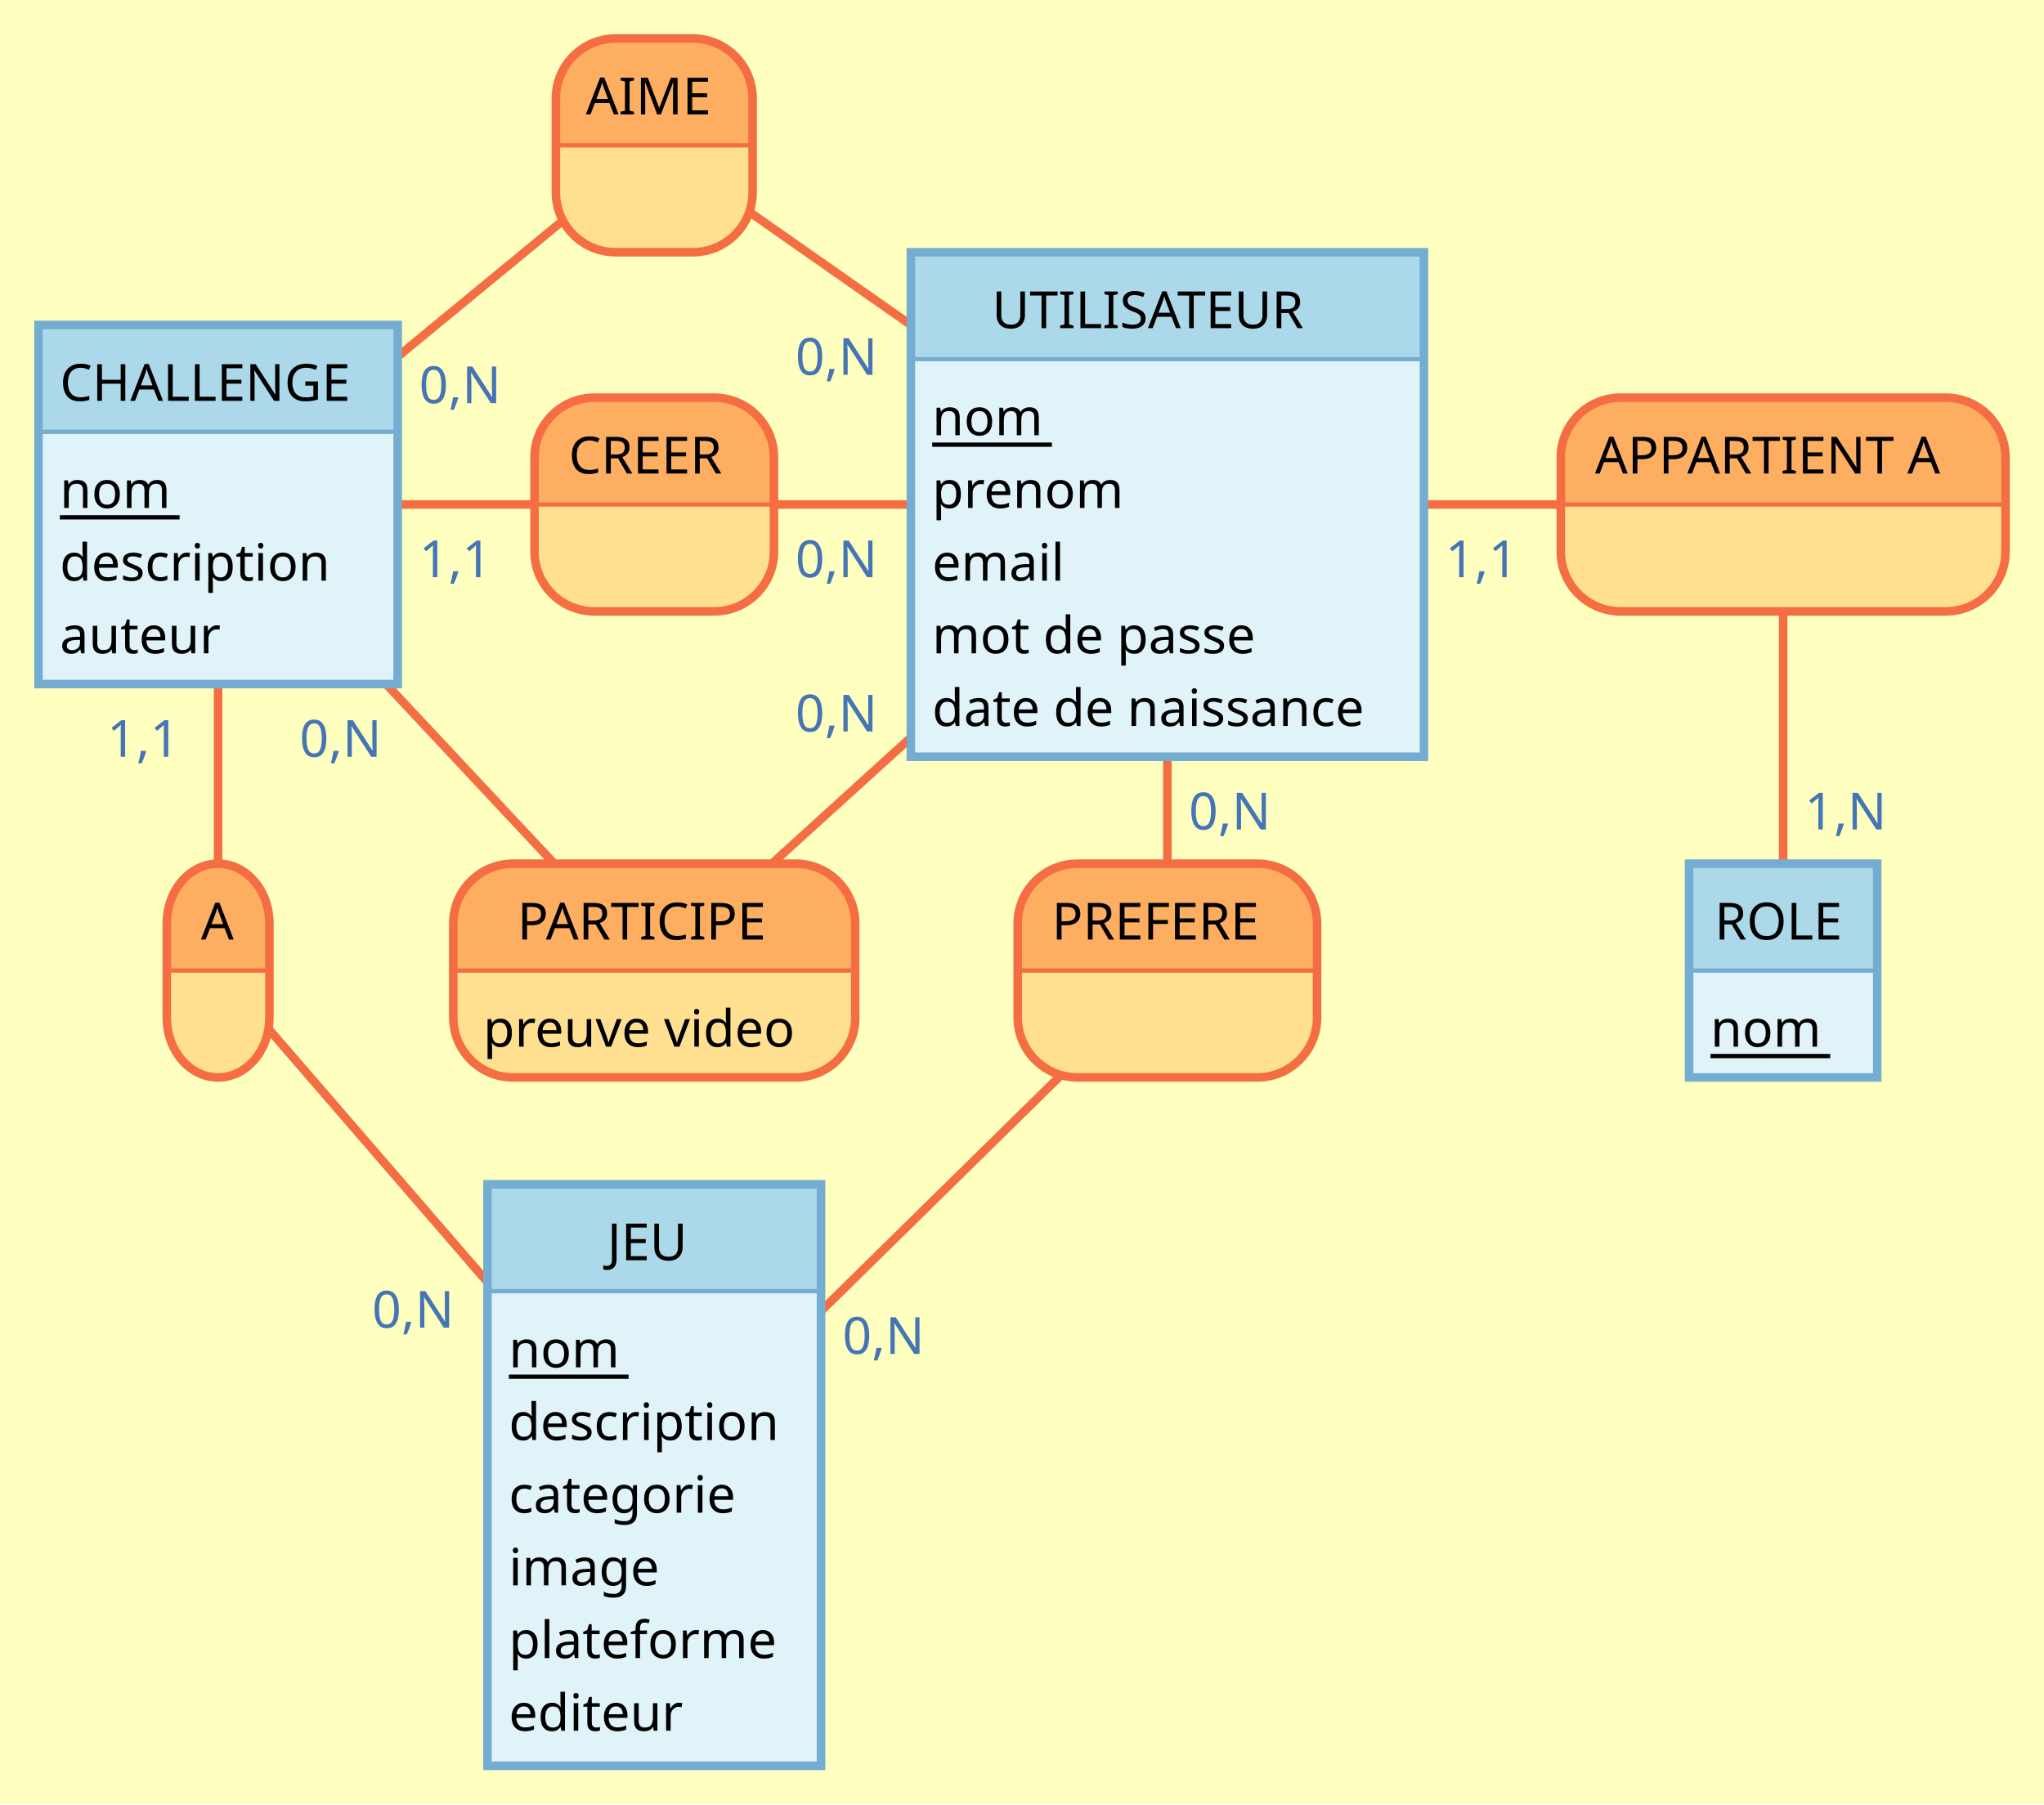
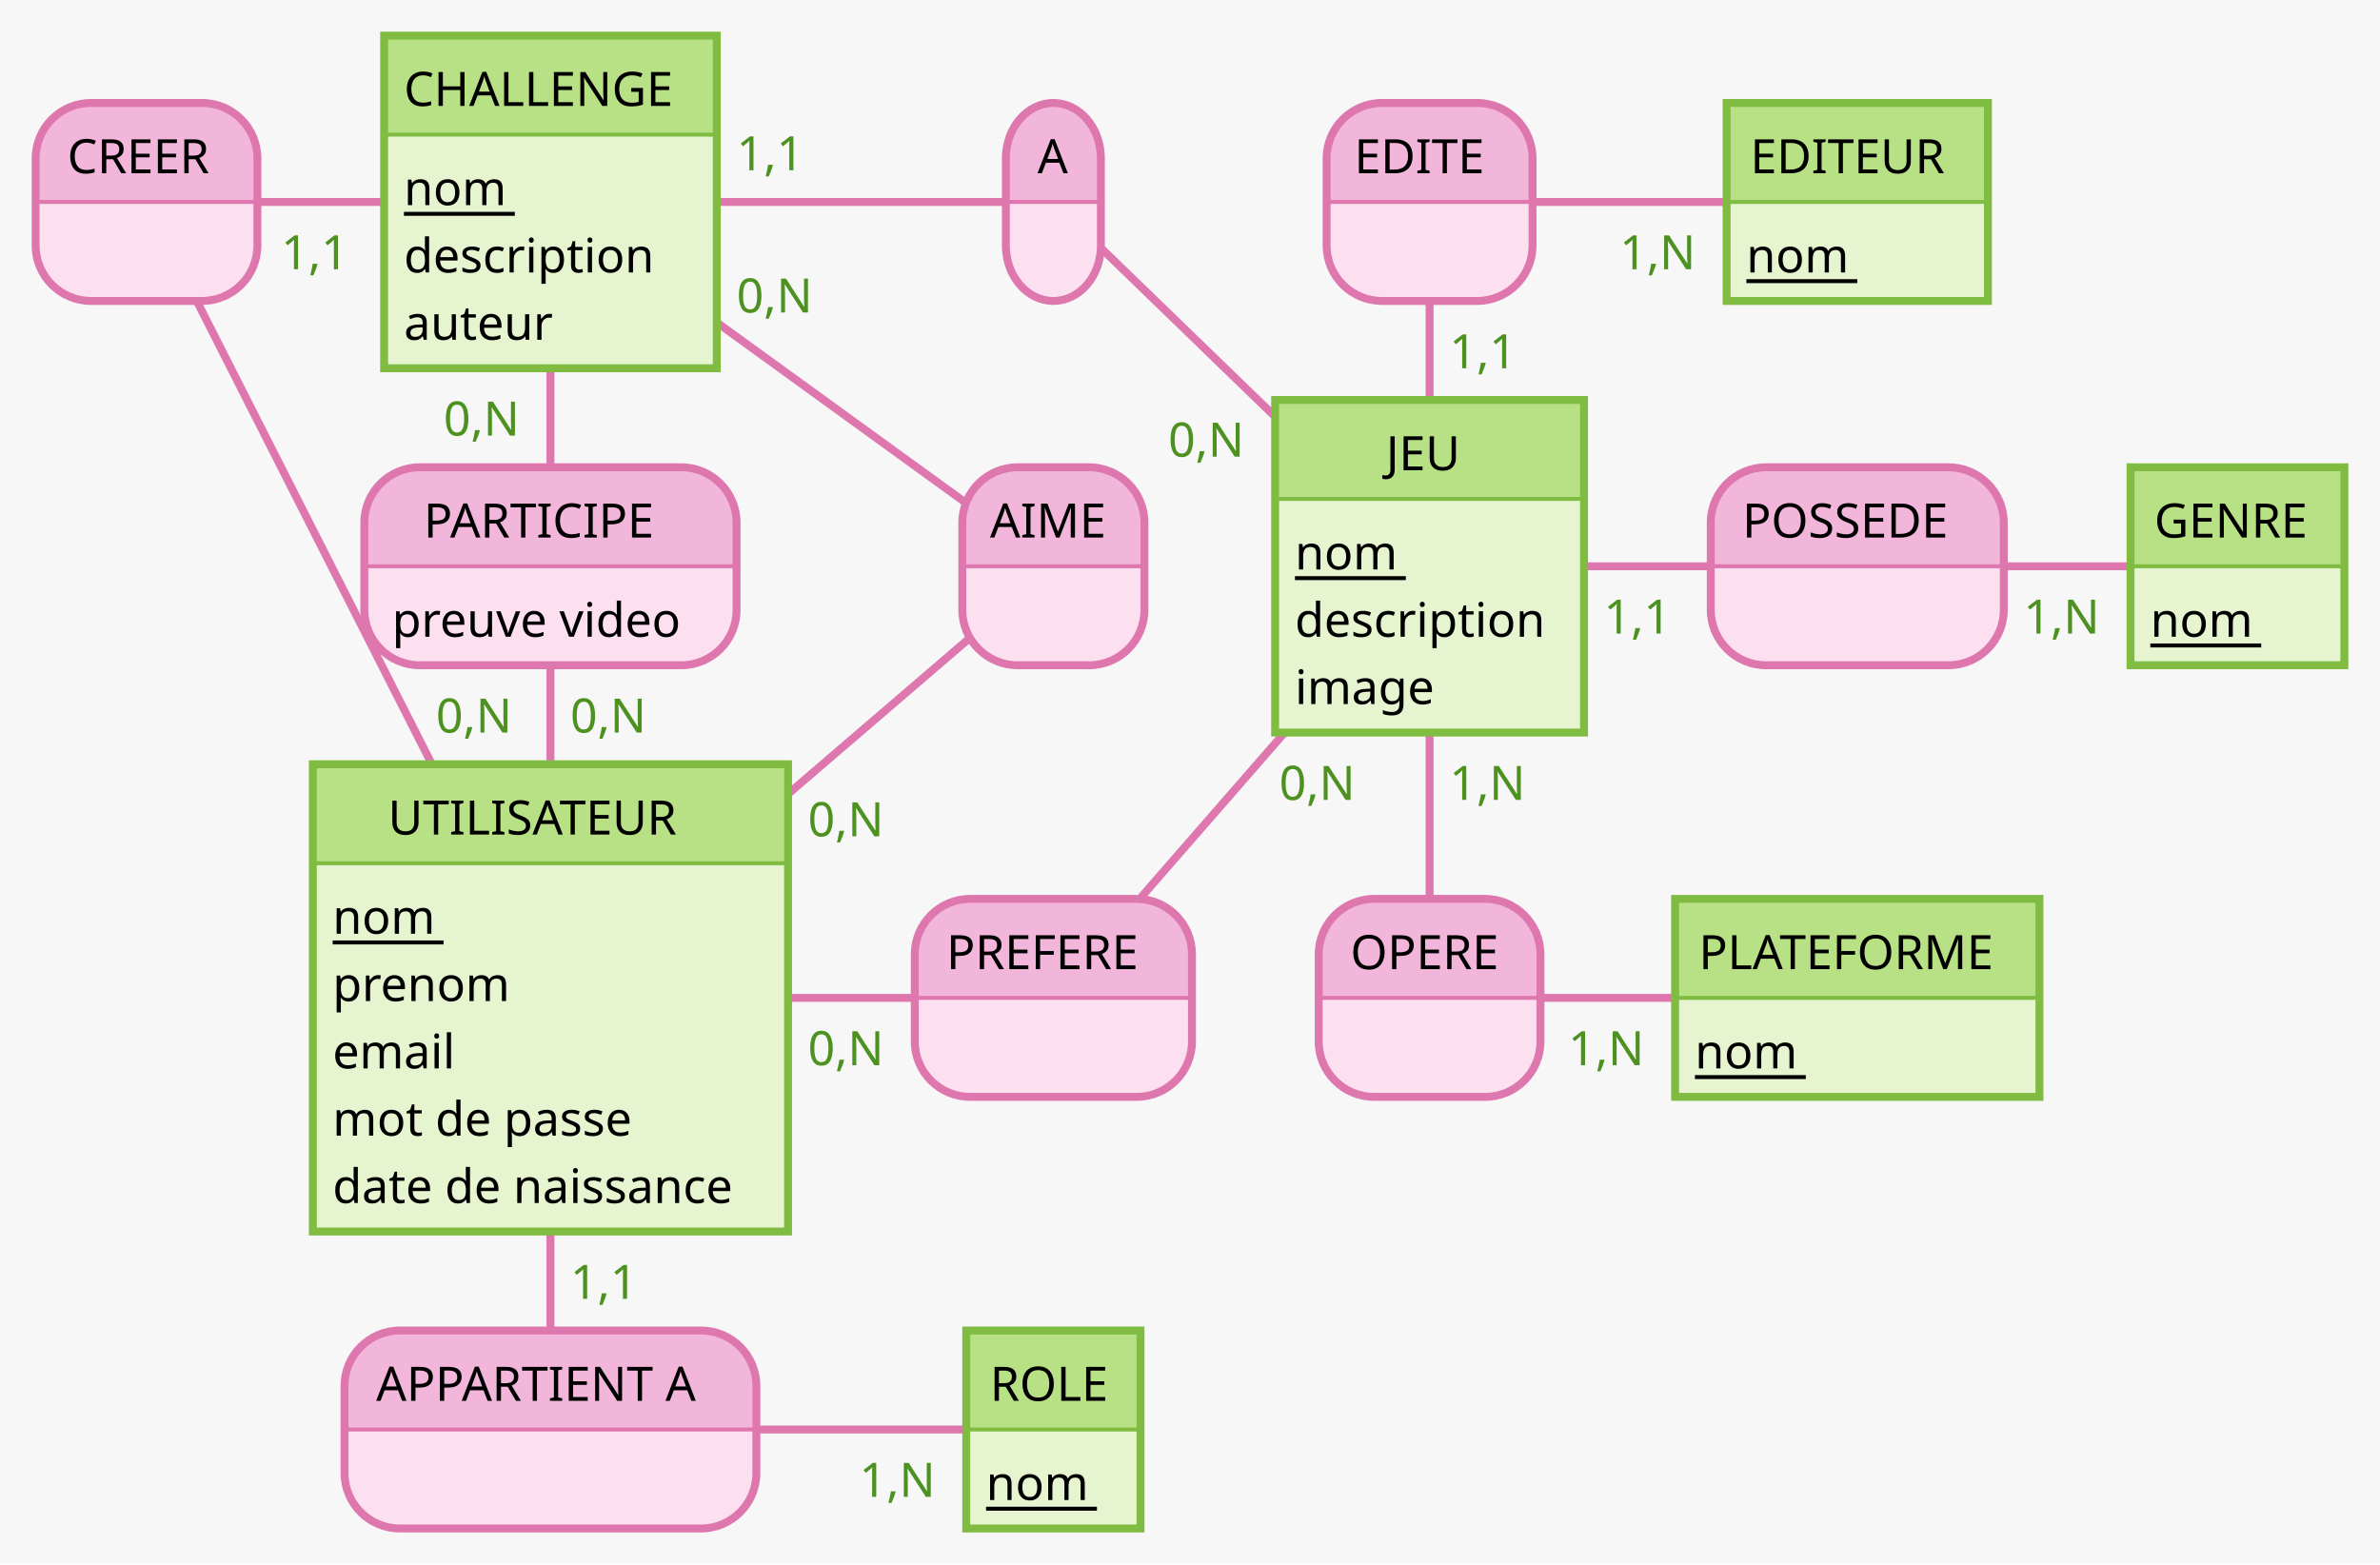
- <svg xmlns="http://www.w3.org/2000/svg" width="478" height="422" viewBox="0 0 478 422">
-   <rect x="0" y="0" width="478" height="422" fill="#ffffbf" stroke="none" stroke-width="0" />
-   <g>
-     <line x1="273" y1="118" x2="153" y2="34" stroke="#f46d43" stroke-width="2" />
-     <line x1="51" y1="118" x2="153" y2="34" stroke="#f46d43" stroke-width="2" />
-     <g>
-       <path d="M162 9 a14 14 90 0 1 14 14 V34 h-46 V23 a14 14 90 0 1 14 -14" fill="#fdae61" stroke="#fdae61" stroke-width="0" />
-       <path d="M176 34 v11 a14 14 90 0 1 -14 14 H144 a14 14 90 0 1 -14 -14 V34 H46" fill="#fee090" stroke="#fee090" stroke-width="0" />
-       <rect x="130" y="9" width="46" height="50" fill="none" rx="14" stroke="#f46d43" stroke-width="2" />
-       <line x1="130" y1="34" x2="176" y2="34" stroke="#f46d43" stroke-width="1" />
-       <text x="137" y="26.75" fill="#000000" font-family="Verdana" font-size="12">AIME</text>
-     </g>
-     <text x="186" y="87.67" fill="#4575b4" font-family="Verdana" font-size="12">0,N</text>
-     <text x="98" y="94.3" fill="#4575b4" font-family="Verdana" font-size="12">0,N</text>
-   </g>
-   <g>
-     <line x1="51" y1="118" x2="153" y2="118" stroke="#f46d43" stroke-width="2" />
-     <line x1="273" y1="118" x2="153" y2="118" stroke="#f46d43" stroke-width="2" />
-     <g>
-       <path d="M167 93 a14 14 90 0 1 14 14 V118 h-56 V107 a14 14 90 0 1 14 -14" fill="#fdae61" stroke="#fdae61" stroke-width="0" />
-       <path d="M181 118 v11 a14 14 90 0 1 -14 14 H139 a14 14 90 0 1 -14 -14 V118 H56" fill="#fee090" stroke="#fee090" stroke-width="0" />
-       <rect x="125" y="93" width="56" height="50" fill="none" rx="14" stroke="#f46d43" stroke-width="2" />
-       <line x1="125" y1="118" x2="181" y2="118" stroke="#f46d43" stroke-width="1" />
-       <text x="133" y="110.75" fill="#000000" font-family="Verdana" font-size="12">CREER</text>
-     </g>
-     <text x="98" y="135" fill="#4575b4" font-family="Verdana" font-size="12">1,1</text>
-     <text x="186" y="135" fill="#4575b4" font-family="Verdana" font-size="12">0,N</text>
-   </g>
-   <g>
-     <line x1="273" y1="118" x2="417" y2="118" stroke="#f46d43" stroke-width="2" />
-     <line x1="417" y1="227" x2="417" y2="118" stroke="#f46d43" stroke-width="2" />
-     <g>
-       <path d="M455 93 a14 14 90 0 1 14 14 V118 h-104 V107 a14 14 90 0 1 14 -14" fill="#fdae61" stroke="#fdae61" stroke-width="0" />
-       <path d="M469 118 v11 a14 14 90 0 1 -14 14 H379 a14 14 90 0 1 -14 -14 V118 H104" fill="#fee090" stroke="#fee090" stroke-width="0" />
-       <rect x="365" y="93" width="104" height="50" fill="none" rx="14" stroke="#f46d43" stroke-width="2" />
-       <line x1="365" y1="118" x2="469" y2="118" stroke="#f46d43" stroke-width="1" />
-       <text x="373" y="110.75" fill="#000000" font-family="Verdana" font-size="12">APPARTIENT A</text>
-     </g>
-     <text x="338" y="135" fill="#4575b4" font-family="Verdana" font-size="12">1,1</text>
-     <text x="422" y="194" fill="#4575b4" font-family="Verdana" font-size="12">1,N</text>
-   </g>
-   <g>
-     <line x1="153" y1="345" x2="51" y2="227" stroke="#f46d43" stroke-width="2" />
-     <line x1="51" y1="118" x2="51" y2="227" stroke="#f46d43" stroke-width="2" />
-     <g>
-       <path d="M49 202 a14 14 90 0 1 14 14 V227 h-24 V216 a14 14 90 0 1 14 -14" fill="#fdae61" stroke="#fdae61" stroke-width="0" />
-       <path d="M63 227 v11 a14 14 90 0 1 -14 14 H53 a14 14 90 0 1 -14 -14 V227 H24" fill="#fee090" stroke="#fee090" stroke-width="0" />
-       <rect x="39" y="202" width="24" height="50" fill="none" rx="14" stroke="#f46d43" stroke-width="2" />
-       <line x1="39" y1="227" x2="63" y2="227" stroke="#f46d43" stroke-width="1" />
-       <text x="47" y="219.75" fill="#000000" font-family="Verdana" font-size="12">A</text>
-     </g>
-     <text x="87" y="310.54" fill="#4575b4" font-family="Verdana" font-size="12">0,N</text>
-     <text x="25" y="177" fill="#4575b4" font-family="Verdana" font-size="12">1,1</text>
-   </g>
-   <g>
-     <line x1="273" y1="118" x2="153" y2="227" stroke="#f46d43" stroke-width="2" />
-     <line x1="51" y1="118" x2="153" y2="227" stroke="#f46d43" stroke-width="2" />
-     <g>
-       <path d="M186 202 a14 14 90 0 1 14 14 V227 h-94 V216 a14 14 90 0 1 14 -14" fill="#fdae61" stroke="#fdae61" stroke-width="0" />
-       <path d="M200 227 v11 a14 14 90 0 1 -14 14 H120 a14 14 90 0 1 -14 -14 V227 H94" fill="#fee090" stroke="#fee090" stroke-width="0" />
-       <rect x="106" y="202" width="94" height="50" fill="none" rx="14" stroke="#f46d43" stroke-width="2" />
-       <line x1="106" y1="227" x2="200" y2="227" stroke="#f46d43" stroke-width="1" />
-       <text x="121" y="219.75" fill="#000000" font-family="Verdana" font-size="12">PARTICIPE</text>
-       <text x="113" y="244.8" fill="#000000" font-family="Verdana" font-size="12">preuve video</text>
-     </g>
-     <text x="186" y="171.09" fill="#4575b4" font-family="Verdana" font-size="12">0,N</text>
-     <text x="70.04" y="177" fill="#4575b4" font-family="Verdana" font-size="12">0,N</text>
-   </g>
-   <g>
-     <line x1="273" y1="118" x2="273" y2="227" stroke="#f46d43" stroke-width="2" />
-     <line x1="153" y1="345" x2="273" y2="227" stroke="#f46d43" stroke-width="2" />
-     <g>
-       <path d="M294 202 a14 14 90 0 1 14 14 V227 h-70 V216 a14 14 90 0 1 14 -14" fill="#fdae61" stroke="#fdae61" stroke-width="0" />
-       <path d="M308 227 v11 a14 14 90 0 1 -14 14 H252 a14 14 90 0 1 -14 -14 V227 H70" fill="#fee090" stroke="#fee090" stroke-width="0" />
-       <rect x="238" y="202" width="70" height="50" fill="none" rx="14" stroke="#f46d43" stroke-width="2" />
-       <line x1="238" y1="227" x2="308" y2="227" stroke="#f46d43" stroke-width="1" />
-       <text x="246" y="219.75" fill="#000000" font-family="Verdana" font-size="12">PREFERE</text>
-     </g>
-     <text x="278" y="194" fill="#4575b4" font-family="Verdana" font-size="12">0,N</text>
-     <text x="197" y="316.66" fill="#4575b4" font-family="Verdana" font-size="12">0,N</text>
-   </g>
-   <g>
-     <g>
-       <rect x="9" y="76" width="84" height="25" fill="#abd9e9" stroke="none" stroke-width="0" opacity="1" />
-       <rect x="9" y="101" width="84" height="59" fill="#e0f3f8" stroke="none" stroke-width="0" opacity="1" />
-       <rect x="9" y="76" width="84" height="84" fill="none" stroke="#74add1" stroke-width="2" opacity="1" />
-       <line x1="9" y1="101" x2="93" y2="101" stroke="#74add1" stroke-width="1" />
-     </g>
-     <text x="14" y="93.75" fill="#000000" font-family="Verdana" font-size="12">CHALLENGE</text>
-     <text x="14" y="118.8" fill="#000000" font-family="Verdana" font-size="12">nom</text>
-     <line x1="14" y1="121" x2="42" y2="121" stroke="#000000" stroke-width="1" />
-     <text x="14" y="135.8" fill="#000000" font-family="Verdana" font-size="12">description</text>
-     <text x="14" y="152.8" fill="#000000" font-family="Verdana" font-size="12">auteur</text>
-   </g>
-   <g>
-     <g>
-       <rect x="213" y="59" width="120" height="25" fill="#abd9e9" stroke="none" stroke-width="0" opacity="1" />
-       <rect x="213" y="84" width="120" height="93" fill="#e0f3f8" stroke="none" stroke-width="0" opacity="1" />
-       <rect x="213" y="59" width="120" height="118" fill="none" stroke="#74add1" stroke-width="2" opacity="1" />
-       <line x1="213" y1="84" x2="333" y2="84" stroke="#74add1" stroke-width="1" />
-     </g>
-     <text x="232" y="76.75" fill="#000000" font-family="Verdana" font-size="12">UTILISATEUR</text>
-     <text x="218" y="101.8" fill="#000000" font-family="Verdana" font-size="12">nom</text>
-     <line x1="218" y1="104" x2="246" y2="104" stroke="#000000" stroke-width="1" />
-     <text x="218" y="118.8" fill="#000000" font-family="Verdana" font-size="12">prenom</text>
-     <text x="218" y="135.8" fill="#000000" font-family="Verdana" font-size="12">email</text>
-     <text x="218" y="152.8" fill="#000000" font-family="Verdana" font-size="12">mot de passe</text>
-     <text x="218" y="169.8" fill="#000000" font-family="Verdana" font-size="12">date de naissance</text>
-   </g>
-   <g>
-     <g>
-       <rect x="395" y="202" width="44" height="25" fill="#abd9e9" stroke="none" stroke-width="0" opacity="1" />
-       <rect x="395" y="227" width="44" height="25" fill="#e0f3f8" stroke="none" stroke-width="0" opacity="1" />
-       <rect x="395" y="202" width="44" height="50" fill="none" stroke="#74add1" stroke-width="2" opacity="1" />
-       <line x1="395" y1="227" x2="439" y2="227" stroke="#74add1" stroke-width="1" />
-     </g>
-     <text x="401" y="219.75" fill="#000000" font-family="Verdana" font-size="12">ROLE</text>
-     <text x="400" y="244.8" fill="#000000" font-family="Verdana" font-size="12">nom</text>
-     <line x1="400" y1="247" x2="428" y2="247" stroke="#000000" stroke-width="1" />
-   </g>
-   <g>
-     <g>
-       <rect x="114" y="277" width="78" height="25" fill="#abd9e9" stroke="none" stroke-width="0" opacity="1" />
-       <rect x="114" y="302" width="78" height="111" fill="#e0f3f8" stroke="none" stroke-width="0" opacity="1" />
-       <rect x="114" y="277" width="78" height="136" fill="none" stroke="#74add1" stroke-width="2" opacity="1" />
-       <line x1="114" y1="302" x2="192" y2="302" stroke="#74add1" stroke-width="1" />
-     </g>
-     <text x="142" y="294.75" fill="#000000" font-family="Verdana" font-size="12">JEU</text>
-     <text x="119" y="319.8" fill="#000000" font-family="Verdana" font-size="12">nom</text>
-     <line x1="119" y1="322" x2="147" y2="322" stroke="#000000" stroke-width="1" />
-     <text x="119" y="336.8" fill="#000000" font-family="Verdana" font-size="12">description</text>
-     <text x="119" y="353.8" fill="#000000" font-family="Verdana" font-size="12">categorie</text>
-     <text x="119" y="370.8" fill="#000000" font-family="Verdana" font-size="12">image</text>
-     <text x="119" y="387.8" fill="#000000" font-family="Verdana" font-size="12">plateforme</text>
-     <text x="119" y="404.8" fill="#000000" font-family="Verdana" font-size="12">editeur</text>
+ <svg xmlns="http://www.w3.org/2000/svg" width="601" height="395" viewBox="0 0 601 395">
+   <rect x="0" y="0" width="601" height="395" fill="#f7f7f7" stroke="none" stroke-width="0" />
+   <g>
+     <line x1="139" y1="51" x2="37" y2="51" stroke="#de77ae" stroke-width="2" />
+     <line x1="139" y1="252" x2="37" y2="51" stroke="#de77ae" stroke-width="2" />
+     <g>
+       <path d="M51 26 a14 14 90 0 1 14 14 V51 h-56 V40 a14 14 90 0 1 14 -14" fill="#f1b6da" stroke="#f1b6da" stroke-width="0" />
+       <path d="M65 51 v11 a14 14 90 0 1 -14 14 H23 a14 14 90 0 1 -14 -14 V51 H56" fill="#fde0ef" stroke="#fde0ef" stroke-width="0" />
+       <rect x="9" y="26" width="56" height="50" fill="none" rx="14" stroke="#de77ae" stroke-width="2" />
+       <line x1="9" y1="51" x2="65" y2="51" stroke="#de77ae" stroke-width="1" />
+       <text x="17" y="43.75" fill="#000000" font-family="Verdana" font-size="12">CREER</text>
+     </g>
+     <text x="71" y="68" fill="#4d9221" font-family="Verdana" font-size="12">1,1</text>
+     <text x="110.09" y="185" fill="#4d9221" font-family="Verdana" font-size="12">0,N</text>
+   </g>
+   <g>
+     <line x1="361" y1="143" x2="266" y2="51" stroke="#de77ae" stroke-width="2" />
+     <line x1="139" y1="51" x2="266" y2="51" stroke="#de77ae" stroke-width="2" />
+     <g>
+       <path d="M264 26 a14 14 90 0 1 14 14 V51 h-24 V40 a14 14 90 0 1 14 -14" fill="#f1b6da" stroke="#f1b6da" stroke-width="0" />
+       <path d="M278 51 v11 a14 14 90 0 1 -14 14 H268 a14 14 90 0 1 -14 -14 V51 H24" fill="#fde0ef" stroke="#fde0ef" stroke-width="0" />
+       <rect x="254" y="26" width="24" height="50" fill="none" rx="14" stroke="#de77ae" stroke-width="2" />
+       <line x1="254" y1="51" x2="278" y2="51" stroke="#de77ae" stroke-width="1" />
+       <text x="262" y="43.75" fill="#000000" font-family="Verdana" font-size="12">A</text>
+     </g>
+     <text x="295" y="115.32" fill="#4d9221" font-family="Verdana" font-size="12">0,N</text>
+     <text x="186" y="43" fill="#4d9221" font-family="Verdana" font-size="12">1,1</text>
+   </g>
+   <g>
+     <line x1="469" y1="51" x2="361" y2="51" stroke="#de77ae" stroke-width="2" />
+     <line x1="361" y1="143" x2="361" y2="51" stroke="#de77ae" stroke-width="2" />
+     <g>
+       <path d="M373 26 a14 14 90 0 1 14 14 V51 h-52 V40 a14 14 90 0 1 14 -14" fill="#f1b6da" stroke="#f1b6da" stroke-width="0" />
+       <path d="M387 51 v11 a14 14 90 0 1 -14 14 H349 a14 14 90 0 1 -14 -14 V51 H52" fill="#fde0ef" stroke="#fde0ef" stroke-width="0" />
+       <rect x="335" y="26" width="52" height="50" fill="none" rx="14" stroke="#de77ae" stroke-width="2" />
+       <line x1="335" y1="51" x2="387" y2="51" stroke="#de77ae" stroke-width="1" />
+       <text x="342" y="43.75" fill="#000000" font-family="Verdana" font-size="12">EDITE</text>
+     </g>
+     <text x="409" y="68" fill="#4d9221" font-family="Verdana" font-size="12">1,N</text>
+     <text x="366" y="93" fill="#4d9221" font-family="Verdana" font-size="12">1,1</text>
+   </g>
+   <g>
+     <line x1="139" y1="252" x2="139" y2="143" stroke="#de77ae" stroke-width="2" />
+     <line x1="139" y1="51" x2="139" y2="143" stroke="#de77ae" stroke-width="2" />
+     <g>
+       <path d="M172 118 a14 14 90 0 1 14 14 V143 h-94 V132 a14 14 90 0 1 14 -14" fill="#f1b6da" stroke="#f1b6da" stroke-width="0" />
+       <path d="M186 143 v11 a14 14 90 0 1 -14 14 H106 a14 14 90 0 1 -14 -14 V143 H94" fill="#fde0ef" stroke="#fde0ef" stroke-width="0" />
+       <rect x="92" y="118" width="94" height="50" fill="none" rx="14" stroke="#de77ae" stroke-width="2" />
+       <line x1="92" y1="143" x2="186" y2="143" stroke="#de77ae" stroke-width="1" />
+       <text x="107" y="135.75" fill="#000000" font-family="Verdana" font-size="12">PARTICIPE</text>
+       <text x="99" y="160.8" fill="#000000" font-family="Verdana" font-size="12">preuve video</text>
+     </g>
+     <text x="144" y="185" fill="#4d9221" font-family="Verdana" font-size="12">0,N</text>
+     <text x="112" y="110" fill="#4d9221" font-family="Verdana" font-size="12">0,N</text>
+   </g>
+   <g>
+     <line x1="139" y1="252" x2="266" y2="143" stroke="#de77ae" stroke-width="2" />
+     <line x1="139" y1="51" x2="266" y2="143" stroke="#de77ae" stroke-width="2" />
+     <g>
+       <path d="M275 118 a14 14 90 0 1 14 14 V143 h-46 V132 a14 14 90 0 1 14 -14" fill="#f1b6da" stroke="#f1b6da" stroke-width="0" />
+       <path d="M289 143 v11 a14 14 90 0 1 -14 14 H257 a14 14 90 0 1 -14 -14 V143 H46" fill="#fde0ef" stroke="#fde0ef" stroke-width="0" />
+       <rect x="243" y="118" width="46" height="50" fill="none" rx="14" stroke="#de77ae" stroke-width="2" />
+       <line x1="243" y1="143" x2="289" y2="143" stroke="#de77ae" stroke-width="1" />
+       <text x="250" y="135.75" fill="#000000" font-family="Verdana" font-size="12">AIME</text>
+     </g>
+     <text x="204" y="211.19" fill="#4d9221" font-family="Verdana" font-size="12">0,N</text>
+     <text x="186" y="78.92" fill="#4d9221" font-family="Verdana" font-size="12">0,N</text>
+   </g>
+   <g>
+     <line x1="565" y1="143" x2="469" y2="143" stroke="#de77ae" stroke-width="2" />
+     <line x1="361" y1="143" x2="469" y2="143" stroke="#de77ae" stroke-width="2" />
+     <g>
+       <path d="M492 118 a14 14 90 0 1 14 14 V143 h-74 V132 a14 14 90 0 1 14 -14" fill="#f1b6da" stroke="#f1b6da" stroke-width="0" />
+       <path d="M506 143 v11 a14 14 90 0 1 -14 14 H446 a14 14 90 0 1 -14 -14 V143 H74" fill="#fde0ef" stroke="#fde0ef" stroke-width="0" />
+       <rect x="432" y="118" width="74" height="50" fill="none" rx="14" stroke="#de77ae" stroke-width="2" />
+       <line x1="432" y1="143" x2="506" y2="143" stroke="#de77ae" stroke-width="1" />
+       <text x="440" y="135.75" fill="#000000" font-family="Verdana" font-size="12">POSSEDE</text>
+     </g>
+     <text x="511" y="160" fill="#4d9221" font-family="Verdana" font-size="12">1,N</text>
+     <text x="405" y="160" fill="#4d9221" font-family="Verdana" font-size="12">1,1</text>
+   </g>
+   <g>
+     <line x1="139" y1="252" x2="266" y2="252" stroke="#de77ae" stroke-width="2" />
+     <line x1="361" y1="143" x2="266" y2="252" stroke="#de77ae" stroke-width="2" />
+     <g>
+       <path d="M287 227 a14 14 90 0 1 14 14 V252 h-70 V241 a14 14 90 0 1 14 -14" fill="#f1b6da" stroke="#f1b6da" stroke-width="0" />
+       <path d="M301 252 v11 a14 14 90 0 1 -14 14 H245 a14 14 90 0 1 -14 -14 V252 H70" fill="#fde0ef" stroke="#fde0ef" stroke-width="0" />
+       <rect x="231" y="227" width="70" height="50" fill="none" rx="14" stroke="#de77ae" stroke-width="2" />
+       <line x1="231" y1="252" x2="301" y2="252" stroke="#de77ae" stroke-width="1" />
+       <text x="239" y="244.75" fill="#000000" font-family="Verdana" font-size="12">PREFERE</text>
+     </g>
+     <text x="204" y="269" fill="#4d9221" font-family="Verdana" font-size="12">0,N</text>
+     <text x="323.01" y="202" fill="#4d9221" font-family="Verdana" font-size="12">0,N</text>
+   </g>
+   <g>
+     <line x1="361" y1="143" x2="361" y2="252" stroke="#de77ae" stroke-width="2" />
+     <line x1="469" y1="252" x2="361" y2="252" stroke="#de77ae" stroke-width="2" />
+     <g>
+       <path d="M375 227 a14 14 90 0 1 14 14 V252 h-56 V241 a14 14 90 0 1 14 -14" fill="#f1b6da" stroke="#f1b6da" stroke-width="0" />
+       <path d="M389 252 v11 a14 14 90 0 1 -14 14 H347 a14 14 90 0 1 -14 -14 V252 H56" fill="#fde0ef" stroke="#fde0ef" stroke-width="0" />
+       <rect x="333" y="227" width="56" height="50" fill="none" rx="14" stroke="#de77ae" stroke-width="2" />
+       <line x1="333" y1="252" x2="389" y2="252" stroke="#de77ae" stroke-width="1" />
+       <text x="341" y="244.75" fill="#000000" font-family="Verdana" font-size="12">OPERE</text>
+     </g>
+     <text x="366" y="202" fill="#4d9221" font-family="Verdana" font-size="12">1,N</text>
+     <text x="396" y="269" fill="#4d9221" font-family="Verdana" font-size="12">1,N</text>
+   </g>
+   <g>
+     <line x1="139" y1="252" x2="139" y2="361" stroke="#de77ae" stroke-width="2" />
+     <line x1="266" y1="361" x2="139" y2="361" stroke="#de77ae" stroke-width="2" />
+     <g>
+       <path d="M177 336 a14 14 90 0 1 14 14 V361 h-104 V350 a14 14 90 0 1 14 -14" fill="#f1b6da" stroke="#f1b6da" stroke-width="0" />
+       <path d="M191 361 v11 a14 14 90 0 1 -14 14 H101 a14 14 90 0 1 -14 -14 V361 H104" fill="#fde0ef" stroke="#fde0ef" stroke-width="0" />
+       <rect x="87" y="336" width="104" height="50" fill="none" rx="14" stroke="#de77ae" stroke-width="2" />
+       <line x1="87" y1="361" x2="191" y2="361" stroke="#de77ae" stroke-width="1" />
+       <text x="95" y="353.75" fill="#000000" font-family="Verdana" font-size="12">APPARTIENT A</text>
+     </g>
+     <text x="144" y="328" fill="#4d9221" font-family="Verdana" font-size="12">1,1</text>
+     <text x="217" y="378" fill="#4d9221" font-family="Verdana" font-size="12">1,N</text>
+   </g>
+   <g>
+     <g>
+       <rect x="97" y="9" width="84" height="25" fill="#b8e186" stroke="none" stroke-width="0" opacity="1" />
+       <rect x="97" y="34" width="84" height="59" fill="#e6f5d0" stroke="none" stroke-width="0" opacity="1" />
+       <rect x="97" y="9" width="84" height="84" fill="none" stroke="#7fbc41" stroke-width="2" opacity="1" />
+       <line x1="97" y1="34" x2="181" y2="34" stroke="#7fbc41" stroke-width="1" />
+     </g>
+     <text x="102" y="26.75" fill="#000000" font-family="Verdana" font-size="12">CHALLENGE</text>
+     <text x="102" y="51.8" fill="#000000" font-family="Verdana" font-size="12">nom</text>
+     <line x1="102" y1="54" x2="130" y2="54" stroke="#000000" stroke-width="1" />
+     <text x="102" y="68.8" fill="#000000" font-family="Verdana" font-size="12">description</text>
+     <text x="102" y="85.8" fill="#000000" font-family="Verdana" font-size="12">auteur</text>
+   </g>
+   <g>
+     <g>
+       <rect x="436" y="26" width="66" height="25" fill="#b8e186" stroke="none" stroke-width="0" opacity="1" />
+       <rect x="436" y="51" width="66" height="25" fill="#e6f5d0" stroke="none" stroke-width="0" opacity="1" />
+       <rect x="436" y="26" width="66" height="50" fill="none" stroke="#7fbc41" stroke-width="2" opacity="1" />
+       <line x1="436" y1="51" x2="502" y2="51" stroke="#7fbc41" stroke-width="1" />
+     </g>
+     <text x="442" y="43.75" fill="#000000" font-family="Verdana" font-size="12">EDITEUR</text>
+     <text x="441" y="68.8" fill="#000000" font-family="Verdana" font-size="12">nom</text>
+     <line x1="441" y1="71" x2="469" y2="71" stroke="#000000" stroke-width="1" />
+   </g>
+   <g>
+     <g>
+       <rect x="322" y="101" width="78" height="25" fill="#b8e186" stroke="none" stroke-width="0" opacity="1" />
+       <rect x="322" y="126" width="78" height="59" fill="#e6f5d0" stroke="none" stroke-width="0" opacity="1" />
+       <rect x="322" y="101" width="78" height="84" fill="none" stroke="#7fbc41" stroke-width="2" opacity="1" />
+       <line x1="322" y1="126" x2="400" y2="126" stroke="#7fbc41" stroke-width="1" />
+     </g>
+     <text x="350" y="118.75" fill="#000000" font-family="Verdana" font-size="12">JEU</text>
+     <text x="327" y="143.8" fill="#000000" font-family="Verdana" font-size="12">nom</text>
+     <line x1="327" y1="146" x2="355" y2="146" stroke="#000000" stroke-width="1" />
+     <text x="327" y="160.8" fill="#000000" font-family="Verdana" font-size="12">description</text>
+     <text x="327" y="177.8" fill="#000000" font-family="Verdana" font-size="12">image</text>
+   </g>
+   <g>
+     <g>
+       <rect x="538" y="118" width="54" height="25" fill="#b8e186" stroke="none" stroke-width="0" opacity="1" />
+       <rect x="538" y="143" width="54" height="25" fill="#e6f5d0" stroke="none" stroke-width="0" opacity="1" />
+       <rect x="538" y="118" width="54" height="50" fill="none" stroke="#7fbc41" stroke-width="2" opacity="1" />
+       <line x1="538" y1="143" x2="592" y2="143" stroke="#7fbc41" stroke-width="1" />
+     </g>
+     <text x="544" y="135.75" fill="#000000" font-family="Verdana" font-size="12">GENRE</text>
+     <text x="543" y="160.8" fill="#000000" font-family="Verdana" font-size="12">nom</text>
+     <line x1="543" y1="163" x2="571" y2="163" stroke="#000000" stroke-width="1" />
+   </g>
+   <g>
+     <g>
+       <rect x="79" y="193" width="120" height="25" fill="#b8e186" stroke="none" stroke-width="0" opacity="1" />
+       <rect x="79" y="218" width="120" height="93" fill="#e6f5d0" stroke="none" stroke-width="0" opacity="1" />
+       <rect x="79" y="193" width="120" height="118" fill="none" stroke="#7fbc41" stroke-width="2" opacity="1" />
+       <line x1="79" y1="218" x2="199" y2="218" stroke="#7fbc41" stroke-width="1" />
+     </g>
+     <text x="98" y="210.75" fill="#000000" font-family="Verdana" font-size="12">UTILISATEUR</text>
+     <text x="84" y="235.8" fill="#000000" font-family="Verdana" font-size="12">nom</text>
+     <line x1="84" y1="238" x2="112" y2="238" stroke="#000000" stroke-width="1" />
+     <text x="84" y="252.8" fill="#000000" font-family="Verdana" font-size="12">prenom</text>
+     <text x="84" y="269.8" fill="#000000" font-family="Verdana" font-size="12">email</text>
+     <text x="84" y="286.8" fill="#000000" font-family="Verdana" font-size="12">mot de passe</text>
+     <text x="84" y="303.8" fill="#000000" font-family="Verdana" font-size="12">date de naissance</text>
+   </g>
+   <g>
+     <g>
+       <rect x="423" y="227" width="92" height="25" fill="#b8e186" stroke="none" stroke-width="0" opacity="1" />
+       <rect x="423" y="252" width="92" height="25" fill="#e6f5d0" stroke="none" stroke-width="0" opacity="1" />
+       <rect x="423" y="227" width="92" height="50" fill="none" stroke="#7fbc41" stroke-width="2" opacity="1" />
+       <line x1="423" y1="252" x2="515" y2="252" stroke="#7fbc41" stroke-width="1" />
+     </g>
+     <text x="429" y="244.75" fill="#000000" font-family="Verdana" font-size="12">PLATEFORME</text>
+     <text x="428" y="269.8" fill="#000000" font-family="Verdana" font-size="12">nom</text>
+     <line x1="428" y1="272" x2="456" y2="272" stroke="#000000" stroke-width="1" />
+   </g>
+   <g>
+     <g>
+       <rect x="244" y="336" width="44" height="25" fill="#b8e186" stroke="none" stroke-width="0" opacity="1" />
+       <rect x="244" y="361" width="44" height="25" fill="#e6f5d0" stroke="none" stroke-width="0" opacity="1" />
+       <rect x="244" y="336" width="44" height="50" fill="none" stroke="#7fbc41" stroke-width="2" opacity="1" />
+       <line x1="244" y1="361" x2="288" y2="361" stroke="#7fbc41" stroke-width="1" />
+     </g>
+     <text x="250" y="353.75" fill="#000000" font-family="Verdana" font-size="12">ROLE</text>
+     <text x="249" y="378.8" fill="#000000" font-family="Verdana" font-size="12">nom</text>
+     <line x1="249" y1="381" x2="277" y2="381" stroke="#000000" stroke-width="1" />
  </g>
</svg>
